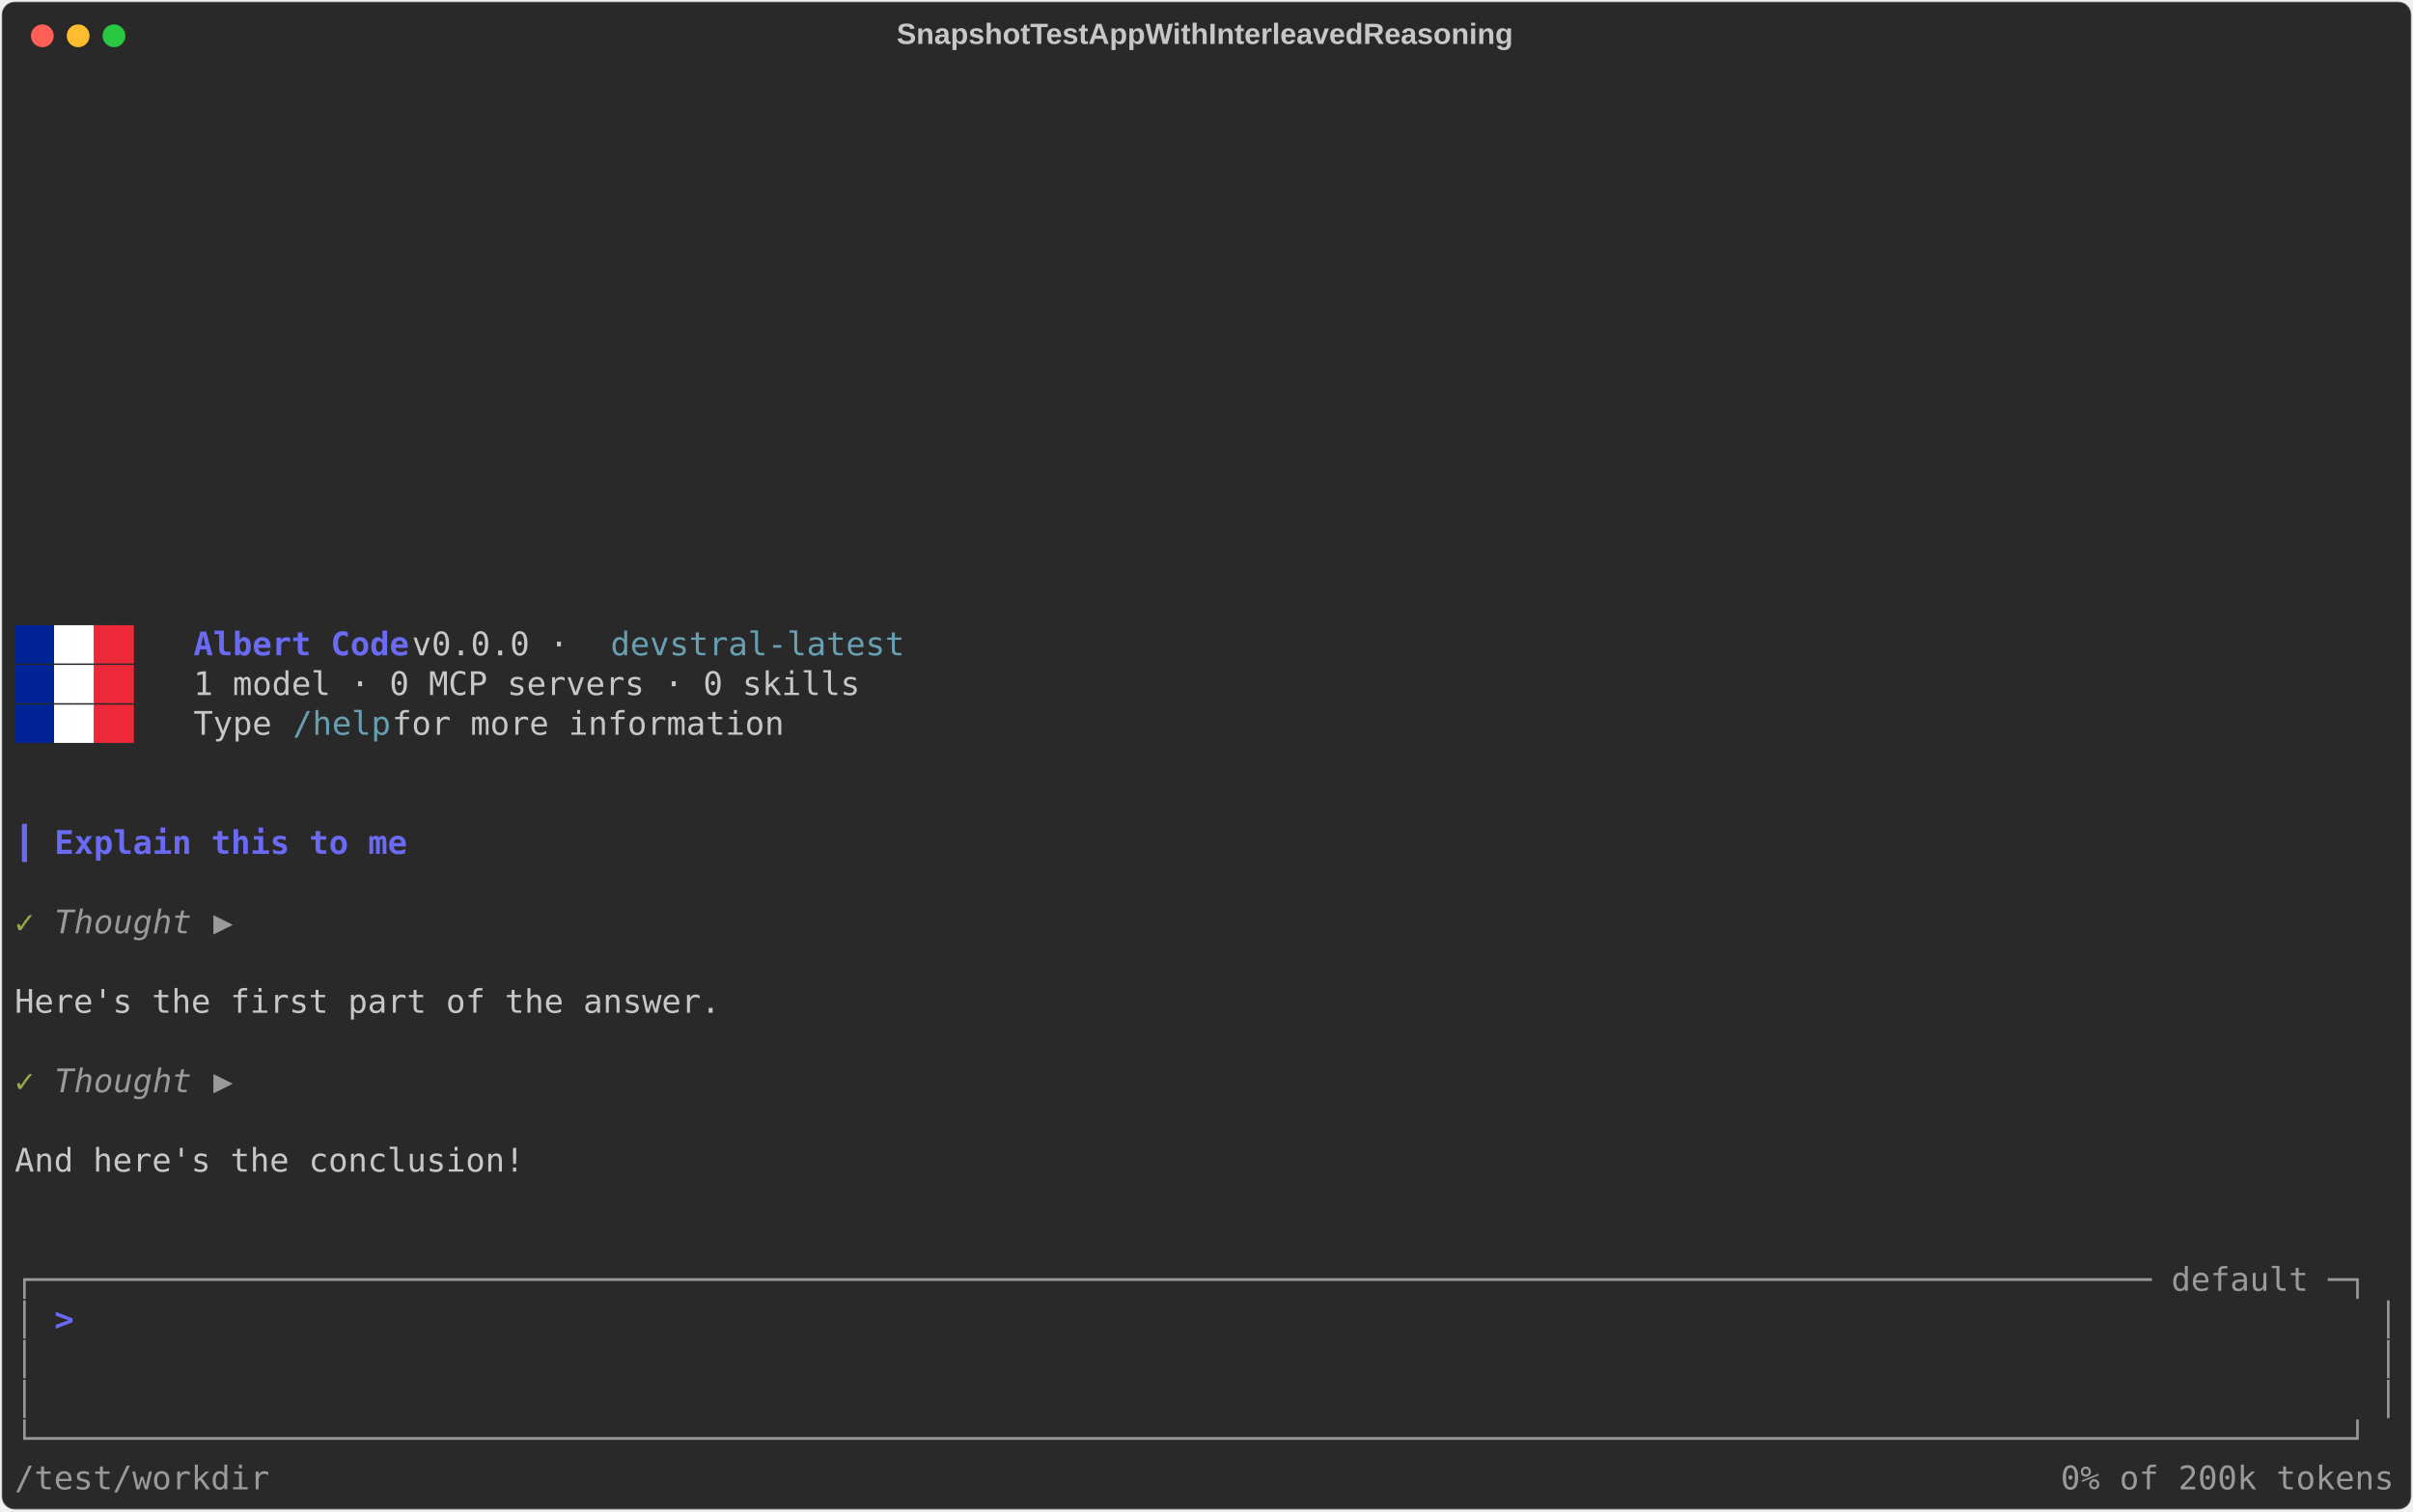
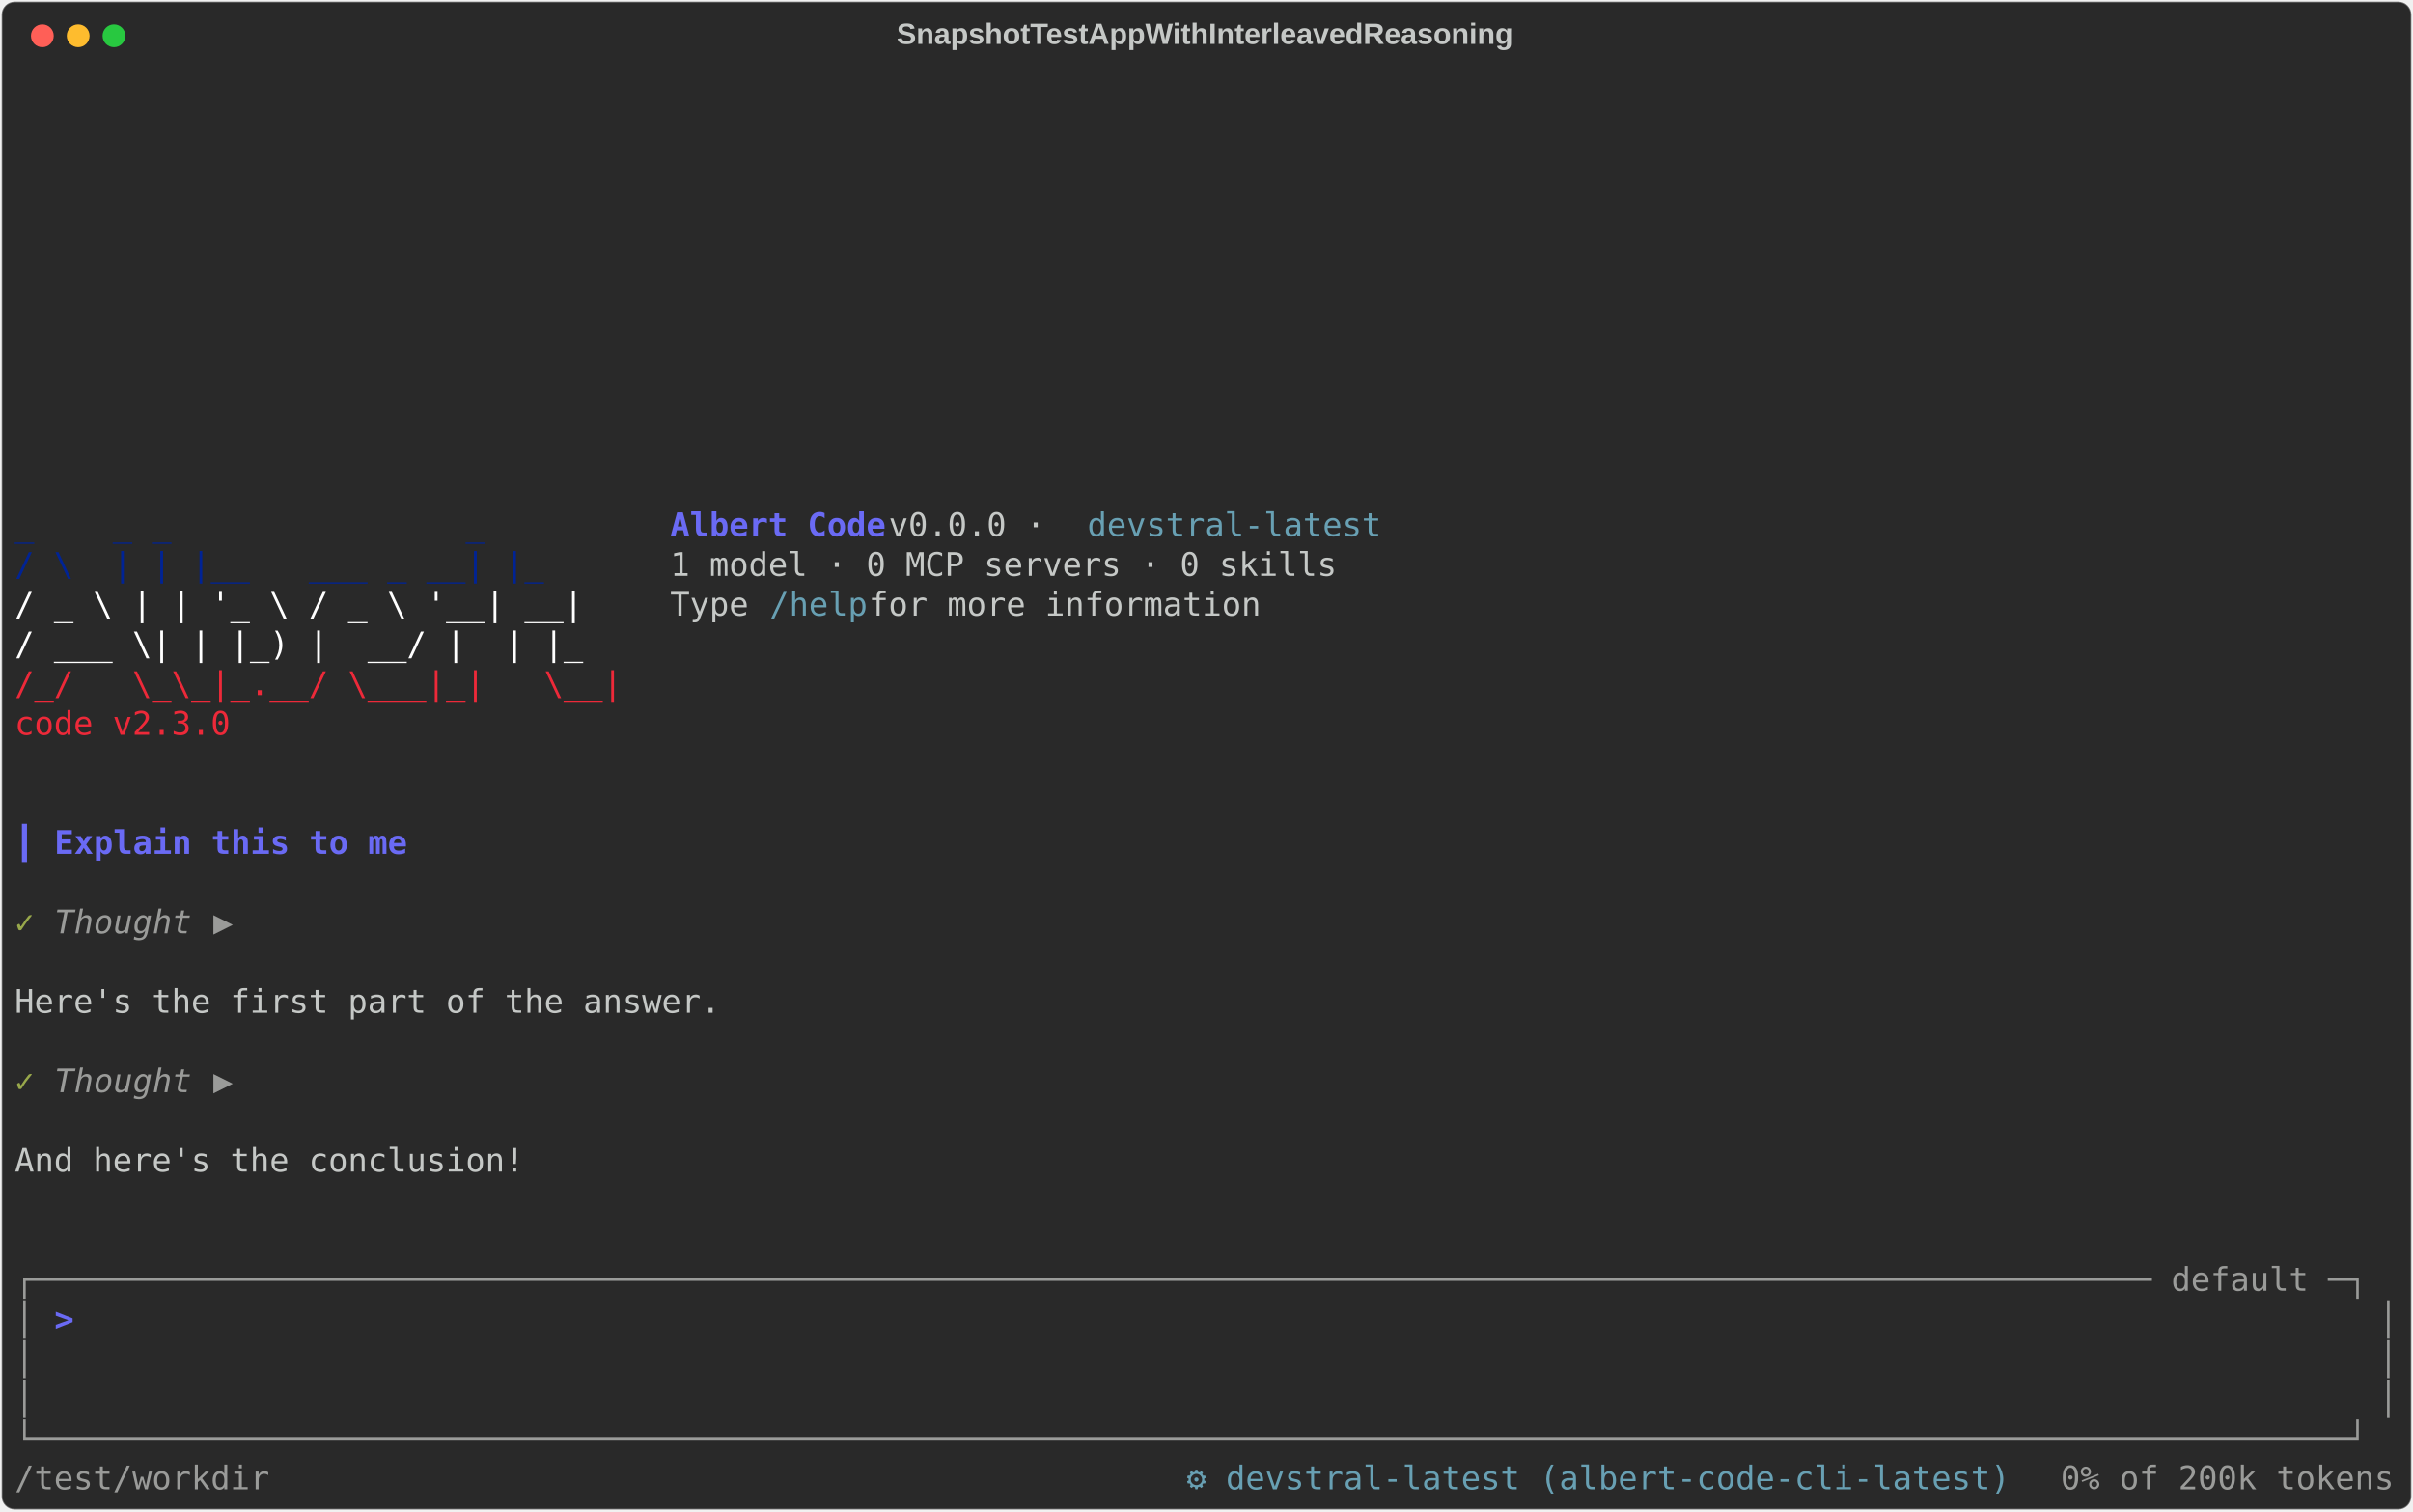
<svg xmlns="http://www.w3.org/2000/svg" class="rich-terminal" viewBox="0 0 1482 928.4">
  <style>

    @font-face {
        font-family: "Fira Code";
        src: local("FiraCode-Regular"),
                url("https://cdnjs.cloudflare.com/ajax/libs/firacode/6.2.0/woff2/FiraCode-Regular.woff2") format("woff2"),
                url("https://cdnjs.cloudflare.com/ajax/libs/firacode/6.2.0/woff/FiraCode-Regular.woff") format("woff");
        font-style: normal;
        font-weight: 400;
    }
    @font-face {
        font-family: "Fira Code";
        src: local("FiraCode-Bold"),
                url("https://cdnjs.cloudflare.com/ajax/libs/firacode/6.2.0/woff2/FiraCode-Bold.woff2") format("woff2"),
                url("https://cdnjs.cloudflare.com/ajax/libs/firacode/6.2.0/woff/FiraCode-Bold.woff") format("woff");
        font-style: bold;
        font-weight: 700;
    }

    .terminal-matrix {
        font-family: Fira Code, monospace;
        font-size: 20px;
        line-height: 24.4px;
        font-variant-east-asian: full-width;
    }

    .terminal-title {
        font-size: 18px;
        font-weight: bold;
        font-family: arial;
    }

    .terminal-r1 { fill: #c5c8c6 }
.terminal-r2 { fill: #002395 }
- .terminal-r3 { fill: #ffffff }
- .terminal-r4 { fill: #ed2939 }
- .terminal-r5 { fill: #6a6af4;font-weight: bold }
- .terminal-r6 { fill: #68a0b3 }
+ .terminal-r3 { fill: #6a6af4;font-weight: bold }
+ .terminal-r4 { fill: #68a0b3 }
+ .terminal-r5 { fill: #ffffff }
+ .terminal-r6 { fill: #ed2939 }
.terminal-r7 { fill: #6a6af4 }
.terminal-r8 { fill: #98a84b }
.terminal-r9 { fill: #9a9b99;font-style: italic; }
.terminal-r10 { fill: #9a9b99 }
    </style>
  <defs>
    <clipPath id="terminal-clip-terminal">
      <rect x="0" y="0" width="1463.0" height="877.4" />
    </clipPath>
    <clipPath id="terminal-line-0">
      <rect x="0" y="1.5" width="1464" height="24.65" />
    </clipPath>
    <clipPath id="terminal-line-1">
      <rect x="0" y="25.9" width="1464" height="24.65" />
    </clipPath>
    <clipPath id="terminal-line-2">
      <rect x="0" y="50.3" width="1464" height="24.65" />
    </clipPath>
    <clipPath id="terminal-line-3">
      <rect x="0" y="74.7" width="1464" height="24.65" />
    </clipPath>
    <clipPath id="terminal-line-4">
      <rect x="0" y="99.1" width="1464" height="24.65" />
    </clipPath>
    <clipPath id="terminal-line-5">
      <rect x="0" y="123.5" width="1464" height="24.65" />
    </clipPath>
    <clipPath id="terminal-line-6">
      <rect x="0" y="147.9" width="1464" height="24.65" />
    </clipPath>
    <clipPath id="terminal-line-7">
      <rect x="0" y="172.3" width="1464" height="24.65" />
    </clipPath>
    <clipPath id="terminal-line-8">
      <rect x="0" y="196.7" width="1464" height="24.65" />
    </clipPath>
    <clipPath id="terminal-line-9">
      <rect x="0" y="221.1" width="1464" height="24.65" />
    </clipPath>
    <clipPath id="terminal-line-10">
      <rect x="0" y="245.5" width="1464" height="24.65" />
    </clipPath>
    <clipPath id="terminal-line-11">
      <rect x="0" y="269.9" width="1464" height="24.65" />
    </clipPath>
    <clipPath id="terminal-line-12">
      <rect x="0" y="294.3" width="1464" height="24.65" />
    </clipPath>
    <clipPath id="terminal-line-13">
      <rect x="0" y="318.7" width="1464" height="24.65" />
    </clipPath>
    <clipPath id="terminal-line-14">
      <rect x="0" y="343.1" width="1464" height="24.65" />
    </clipPath>
    <clipPath id="terminal-line-15">
      <rect x="0" y="367.5" width="1464" height="24.65" />
    </clipPath>
    <clipPath id="terminal-line-16">
      <rect x="0" y="391.9" width="1464" height="24.65" />
    </clipPath>
    <clipPath id="terminal-line-17">
      <rect x="0" y="416.3" width="1464" height="24.65" />
    </clipPath>
    <clipPath id="terminal-line-18">
      <rect x="0" y="440.7" width="1464" height="24.65" />
    </clipPath>
    <clipPath id="terminal-line-19">
      <rect x="0" y="465.1" width="1464" height="24.65" />
    </clipPath>
    <clipPath id="terminal-line-20">
      <rect x="0" y="489.5" width="1464" height="24.65" />
    </clipPath>
    <clipPath id="terminal-line-21">
      <rect x="0" y="513.9" width="1464" height="24.65" />
    </clipPath>
    <clipPath id="terminal-line-22">
      <rect x="0" y="538.3" width="1464" height="24.65" />
    </clipPath>
    <clipPath id="terminal-line-23">
      <rect x="0" y="562.7" width="1464" height="24.65" />
    </clipPath>
    <clipPath id="terminal-line-24">
      <rect x="0" y="587.1" width="1464" height="24.65" />
    </clipPath>
    <clipPath id="terminal-line-25">
      <rect x="0" y="611.5" width="1464" height="24.65" />
    </clipPath>
    <clipPath id="terminal-line-26">
      <rect x="0" y="635.9" width="1464" height="24.65" />
    </clipPath>
    <clipPath id="terminal-line-27">
      <rect x="0" y="660.3" width="1464" height="24.65" />
    </clipPath>
    <clipPath id="terminal-line-28">
      <rect x="0" y="684.7" width="1464" height="24.65" />
    </clipPath>
    <clipPath id="terminal-line-29">
      <rect x="0" y="709.1" width="1464" height="24.65" />
    </clipPath>
    <clipPath id="terminal-line-30">
      <rect x="0" y="733.5" width="1464" height="24.65" />
    </clipPath>
    <clipPath id="terminal-line-31">
      <rect x="0" y="757.9" width="1464" height="24.65" />
    </clipPath>
    <clipPath id="terminal-line-32">
      <rect x="0" y="782.3" width="1464" height="24.65" />
    </clipPath>
    <clipPath id="terminal-line-33">
      <rect x="0" y="806.7" width="1464" height="24.65" />
    </clipPath>
    <clipPath id="terminal-line-34">
      <rect x="0" y="831.1" width="1464" height="24.65" />
    </clipPath>
  </defs>
  <rect fill="#292929" stroke="rgba(255,255,255,0.35)" stroke-width="1" x="1" y="1" width="1480" height="926.4" rx="8" />
  <text class="terminal-title" fill="#c5c8c6" text-anchor="middle" x="740" y="27">SnapshotTestAppWithInterleavedReasoning</text>
  <g transform="translate(26,22)">
    <circle cx="0" cy="0" r="7" fill="#ff5f57" />
    <circle cx="22" cy="0" r="7" fill="#febc2e" />
    <circle cx="44" cy="0" r="7" fill="#28c840" />
  </g>
  <g transform="translate(9, 41)" clip-path="url(#terminal-clip-terminal)">
    <g class="terminal-matrix">
      <text class="terminal-r1" x="1464" y="20" textLength="12.2" clip-path="url(#terminal-line-0)">
</text>
      <text class="terminal-r1" x="1464" y="44.4" textLength="12.2" clip-path="url(#terminal-line-1)">
</text>
      <text class="terminal-r1" x="1464" y="68.8" textLength="12.2" clip-path="url(#terminal-line-2)">
</text>
      <text class="terminal-r1" x="1464" y="93.2" textLength="12.2" clip-path="url(#terminal-line-3)">
</text>
      <text class="terminal-r1" x="1464" y="117.6" textLength="12.2" clip-path="url(#terminal-line-4)">
</text>
      <text class="terminal-r1" x="1464" y="142" textLength="12.2" clip-path="url(#terminal-line-5)">
</text>
      <text class="terminal-r1" x="1464" y="166.4" textLength="12.2" clip-path="url(#terminal-line-6)">
</text>
      <text class="terminal-r1" x="1464" y="190.8" textLength="12.2" clip-path="url(#terminal-line-7)">
</text>
      <text class="terminal-r1" x="1464" y="215.2" textLength="12.2" clip-path="url(#terminal-line-8)">
</text>
      <text class="terminal-r1" x="1464" y="239.6" textLength="12.2" clip-path="url(#terminal-line-9)">
</text>
      <text class="terminal-r1" x="1464" y="264" textLength="12.2" clip-path="url(#terminal-line-10)">
</text>
+       <text class="terminal-r2" x="0" y="288.4" textLength="378.2" clip-path="url(#terminal-line-11)">    _    _ _               _   </text>
+       <text class="terminal-r3" x="402.6" y="288.4" textLength="134.2" clip-path="url(#terminal-line-11)">Albert Code</text>
+       <text class="terminal-r1" x="536.8" y="288.4" textLength="122" clip-path="url(#terminal-line-11)"> v0.0.0 · </text>
+       <text class="terminal-r4" x="658.8" y="288.4" textLength="183" clip-path="url(#terminal-line-11)">devstral-latest</text>
      <text class="terminal-r1" x="1464" y="288.4" textLength="12.2" clip-path="url(#terminal-line-11)">
</text>
+       <text class="terminal-r2" x="0" y="312.8" textLength="378.2" clip-path="url(#terminal-line-12)">   / \  | | |__   ___ _ __| |_ </text>
+       <text class="terminal-r1" x="402.6" y="312.8" textLength="414.8" clip-path="url(#terminal-line-12)">1 model · 0 MCP servers · 0 skills</text>
      <text class="terminal-r1" x="1464" y="312.8" textLength="12.2" clip-path="url(#terminal-line-12)">
</text>
+       <text class="terminal-r5" x="0" y="337.2" textLength="378.2" clip-path="url(#terminal-line-13)">  / _ \ | | '_ \ / _ \ '__| __|</text>
+       <text class="terminal-r1" x="402.6" y="337.2" textLength="61" clip-path="url(#terminal-line-13)">Type </text>
+       <text class="terminal-r4" x="463.6" y="337.2" textLength="61" clip-path="url(#terminal-line-13)">/help</text>
+       <text class="terminal-r1" x="524.6" y="337.2" textLength="256.2" clip-path="url(#terminal-line-13)"> for more information</text>
      <text class="terminal-r1" x="1464" y="337.2" textLength="12.2" clip-path="url(#terminal-line-13)">
</text>
-       <text class="terminal-r2" x="0" y="361.6" textLength="12.2" clip-path="url(#terminal-line-14)">█</text>
-       <text class="terminal-r2" x="12.2" y="361.6" textLength="12.2" clip-path="url(#terminal-line-14)">█</text>
-       <text class="terminal-r3" x="24.4" y="361.6" textLength="12.2" clip-path="url(#terminal-line-14)">█</text>
-       <text class="terminal-r3" x="36.6" y="361.6" textLength="12.2" clip-path="url(#terminal-line-14)">█</text>
-       <text class="terminal-r4" x="48.8" y="361.6" textLength="12.2" clip-path="url(#terminal-line-14)">█</text>
-       <text class="terminal-r4" x="61" y="361.6" textLength="12.2" clip-path="url(#terminal-line-14)">█</text>
-       <text class="terminal-r5" x="109.8" y="361.6" textLength="134.2" clip-path="url(#terminal-line-14)">Albert Code</text>
-       <text class="terminal-r1" x="244" y="361.6" textLength="122" clip-path="url(#terminal-line-14)"> v0.0.0 · </text>
-       <text class="terminal-r6" x="366" y="361.6" textLength="183" clip-path="url(#terminal-line-14)">devstral-latest</text>
+       <text class="terminal-r5" x="0" y="361.6" textLength="378.2" clip-path="url(#terminal-line-14)"> / ___ \| | |_) |  __/ |  | |_ </text>
      <text class="terminal-r1" x="1464" y="361.6" textLength="12.2" clip-path="url(#terminal-line-14)">
</text>
-       <text class="terminal-r2" x="0" y="386" textLength="12.2" clip-path="url(#terminal-line-15)">█</text>
-       <text class="terminal-r2" x="12.2" y="386" textLength="12.2" clip-path="url(#terminal-line-15)">█</text>
-       <text class="terminal-r3" x="24.4" y="386" textLength="12.2" clip-path="url(#terminal-line-15)">█</text>
-       <text class="terminal-r3" x="36.6" y="386" textLength="12.2" clip-path="url(#terminal-line-15)">█</text>
-       <text class="terminal-r4" x="48.8" y="386" textLength="12.2" clip-path="url(#terminal-line-15)">█</text>
-       <text class="terminal-r4" x="61" y="386" textLength="12.2" clip-path="url(#terminal-line-15)">█</text>
-       <text class="terminal-r1" x="109.8" y="386" textLength="414.8" clip-path="url(#terminal-line-15)">1 model · 0 MCP servers · 0 skills</text>
+       <text class="terminal-r6" x="0" y="386" textLength="378.2" clip-path="url(#terminal-line-15)">/_/   \_\_|_.__/ \___|_|   \__|</text>
      <text class="terminal-r1" x="1464" y="386" textLength="12.2" clip-path="url(#terminal-line-15)">
</text>
-       <text class="terminal-r2" x="0" y="410.4" textLength="12.2" clip-path="url(#terminal-line-16)">█</text>
-       <text class="terminal-r2" x="12.2" y="410.4" textLength="12.2" clip-path="url(#terminal-line-16)">█</text>
-       <text class="terminal-r3" x="24.4" y="410.4" textLength="12.2" clip-path="url(#terminal-line-16)">█</text>
-       <text class="terminal-r3" x="36.6" y="410.4" textLength="12.2" clip-path="url(#terminal-line-16)">█</text>
-       <text class="terminal-r4" x="48.8" y="410.4" textLength="12.2" clip-path="url(#terminal-line-16)">█</text>
-       <text class="terminal-r4" x="61" y="410.4" textLength="12.2" clip-path="url(#terminal-line-16)">█</text>
-       <text class="terminal-r1" x="109.8" y="410.4" textLength="61" clip-path="url(#terminal-line-16)">Type </text>
-       <text class="terminal-r6" x="170.8" y="410.4" textLength="61" clip-path="url(#terminal-line-16)">/help</text>
-       <text class="terminal-r1" x="231.8" y="410.4" textLength="256.2" clip-path="url(#terminal-line-16)"> for more information</text>
+       <text class="terminal-r6" x="0" y="410.4" textLength="353.8" clip-path="url(#terminal-line-16)">                  code v2.3.0</text>
      <text class="terminal-r1" x="1464" y="410.4" textLength="12.2" clip-path="url(#terminal-line-16)">
</text>
      <text class="terminal-r1" x="1464" y="434.8" textLength="12.2" clip-path="url(#terminal-line-17)">
</text>
      <text class="terminal-r1" x="1464" y="459.2" textLength="12.2" clip-path="url(#terminal-line-18)">
</text>
      <text class="terminal-r7" x="0" y="483.6" textLength="12.2" clip-path="url(#terminal-line-19)">┃</text>
-       <text class="terminal-r5" x="24.4" y="483.6" textLength="219.6" clip-path="url(#terminal-line-19)">Explain this to me</text>
+       <text class="terminal-r3" x="24.4" y="483.6" textLength="219.6" clip-path="url(#terminal-line-19)">Explain this to me</text>
      <text class="terminal-r1" x="1464" y="483.6" textLength="12.2" clip-path="url(#terminal-line-19)">
</text>
      <text class="terminal-r1" x="1464" y="508" textLength="12.2" clip-path="url(#terminal-line-20)">
</text>
      <text class="terminal-r8" x="0" y="532.4" textLength="12.2" clip-path="url(#terminal-line-21)">✓</text>
      <text class="terminal-r9" x="24.4" y="532.4" textLength="85.4" clip-path="url(#terminal-line-21)">Thought</text>
      <text class="terminal-r9" x="122" y="532.4" textLength="12.2" clip-path="url(#terminal-line-21)">▶</text>
      <text class="terminal-r1" x="1464" y="532.4" textLength="12.2" clip-path="url(#terminal-line-21)">
</text>
      <text class="terminal-r1" x="1464" y="556.8" textLength="12.2" clip-path="url(#terminal-line-22)">
</text>
      <text class="terminal-r1" x="0" y="581.2" textLength="439.2" clip-path="url(#terminal-line-23)">Here's the first part of the answer.</text>
      <text class="terminal-r1" x="1464" y="581.2" textLength="12.2" clip-path="url(#terminal-line-23)">
</text>
      <text class="terminal-r1" x="1464" y="605.6" textLength="12.2" clip-path="url(#terminal-line-24)">
</text>
      <text class="terminal-r8" x="0" y="630" textLength="12.2" clip-path="url(#terminal-line-25)">✓</text>
      <text class="terminal-r9" x="24.4" y="630" textLength="85.4" clip-path="url(#terminal-line-25)">Thought</text>
      <text class="terminal-r9" x="122" y="630" textLength="12.2" clip-path="url(#terminal-line-25)">▶</text>
      <text class="terminal-r1" x="1464" y="630" textLength="12.2" clip-path="url(#terminal-line-25)">
</text>
      <text class="terminal-r1" x="1464" y="654.4" textLength="12.2" clip-path="url(#terminal-line-26)">
</text>
      <text class="terminal-r1" x="0" y="678.8" textLength="317.2" clip-path="url(#terminal-line-27)">And here's the conclusion!</text>
      <text class="terminal-r1" x="1464" y="678.8" textLength="12.2" clip-path="url(#terminal-line-27)">
</text>
      <text class="terminal-r1" x="1464" y="703.2" textLength="12.2" clip-path="url(#terminal-line-28)">
</text>
      <text class="terminal-r1" x="1464" y="727.6" textLength="12.2" clip-path="url(#terminal-line-29)">
</text>
      <text class="terminal-r10" x="0" y="752" textLength="1464" clip-path="url(#terminal-line-30)">┌──────────────────────────────────────────────────────────────────────────────────────────────────────────── default ─┐</text>
      <text class="terminal-r1" x="1464" y="752" textLength="12.2" clip-path="url(#terminal-line-30)">
</text>
      <text class="terminal-r10" x="0" y="776.4" textLength="12.2" clip-path="url(#terminal-line-31)">│</text>
-       <text class="terminal-r5" x="24.4" y="776.4" textLength="12.2" clip-path="url(#terminal-line-31)">&gt;</text>
+       <text class="terminal-r3" x="24.4" y="776.4" textLength="12.2" clip-path="url(#terminal-line-31)">&gt;</text>
      <text class="terminal-r10" x="1451.8" y="776.4" textLength="12.2" clip-path="url(#terminal-line-31)">│</text>
      <text class="terminal-r1" x="1464" y="776.4" textLength="12.2" clip-path="url(#terminal-line-31)">
</text>
      <text class="terminal-r10" x="0" y="800.8" textLength="12.2" clip-path="url(#terminal-line-32)">│</text>
      <text class="terminal-r10" x="1451.8" y="800.8" textLength="12.2" clip-path="url(#terminal-line-32)">│</text>
      <text class="terminal-r1" x="1464" y="800.8" textLength="12.2" clip-path="url(#terminal-line-32)">
</text>
      <text class="terminal-r10" x="0" y="825.2" textLength="12.2" clip-path="url(#terminal-line-33)">│</text>
      <text class="terminal-r10" x="1451.8" y="825.2" textLength="12.2" clip-path="url(#terminal-line-33)">│</text>
      <text class="terminal-r1" x="1464" y="825.2" textLength="12.2" clip-path="url(#terminal-line-33)">
</text>
      <text class="terminal-r10" x="0" y="849.6" textLength="1464" clip-path="url(#terminal-line-34)">└──────────────────────────────────────────────────────────────────────────────────────────────────────────────────────┘</text>
      <text class="terminal-r1" x="1464" y="849.6" textLength="12.2" clip-path="url(#terminal-line-34)">
</text>
      <text class="terminal-r10" x="0" y="874" textLength="158.6" clip-path="url(#terminal-line-35)">/test/workdir</text>
+       <text class="terminal-r4" x="719.8" y="874" textLength="512.4" clip-path="url(#terminal-line-35)">⚙ devstral-latest (albert-code-cli-latest)</text>
      <text class="terminal-r10" x="1256.6" y="874" textLength="207.4" clip-path="url(#terminal-line-35)">0% of 200k tokens</text>
    </g>
  </g>
</svg>
